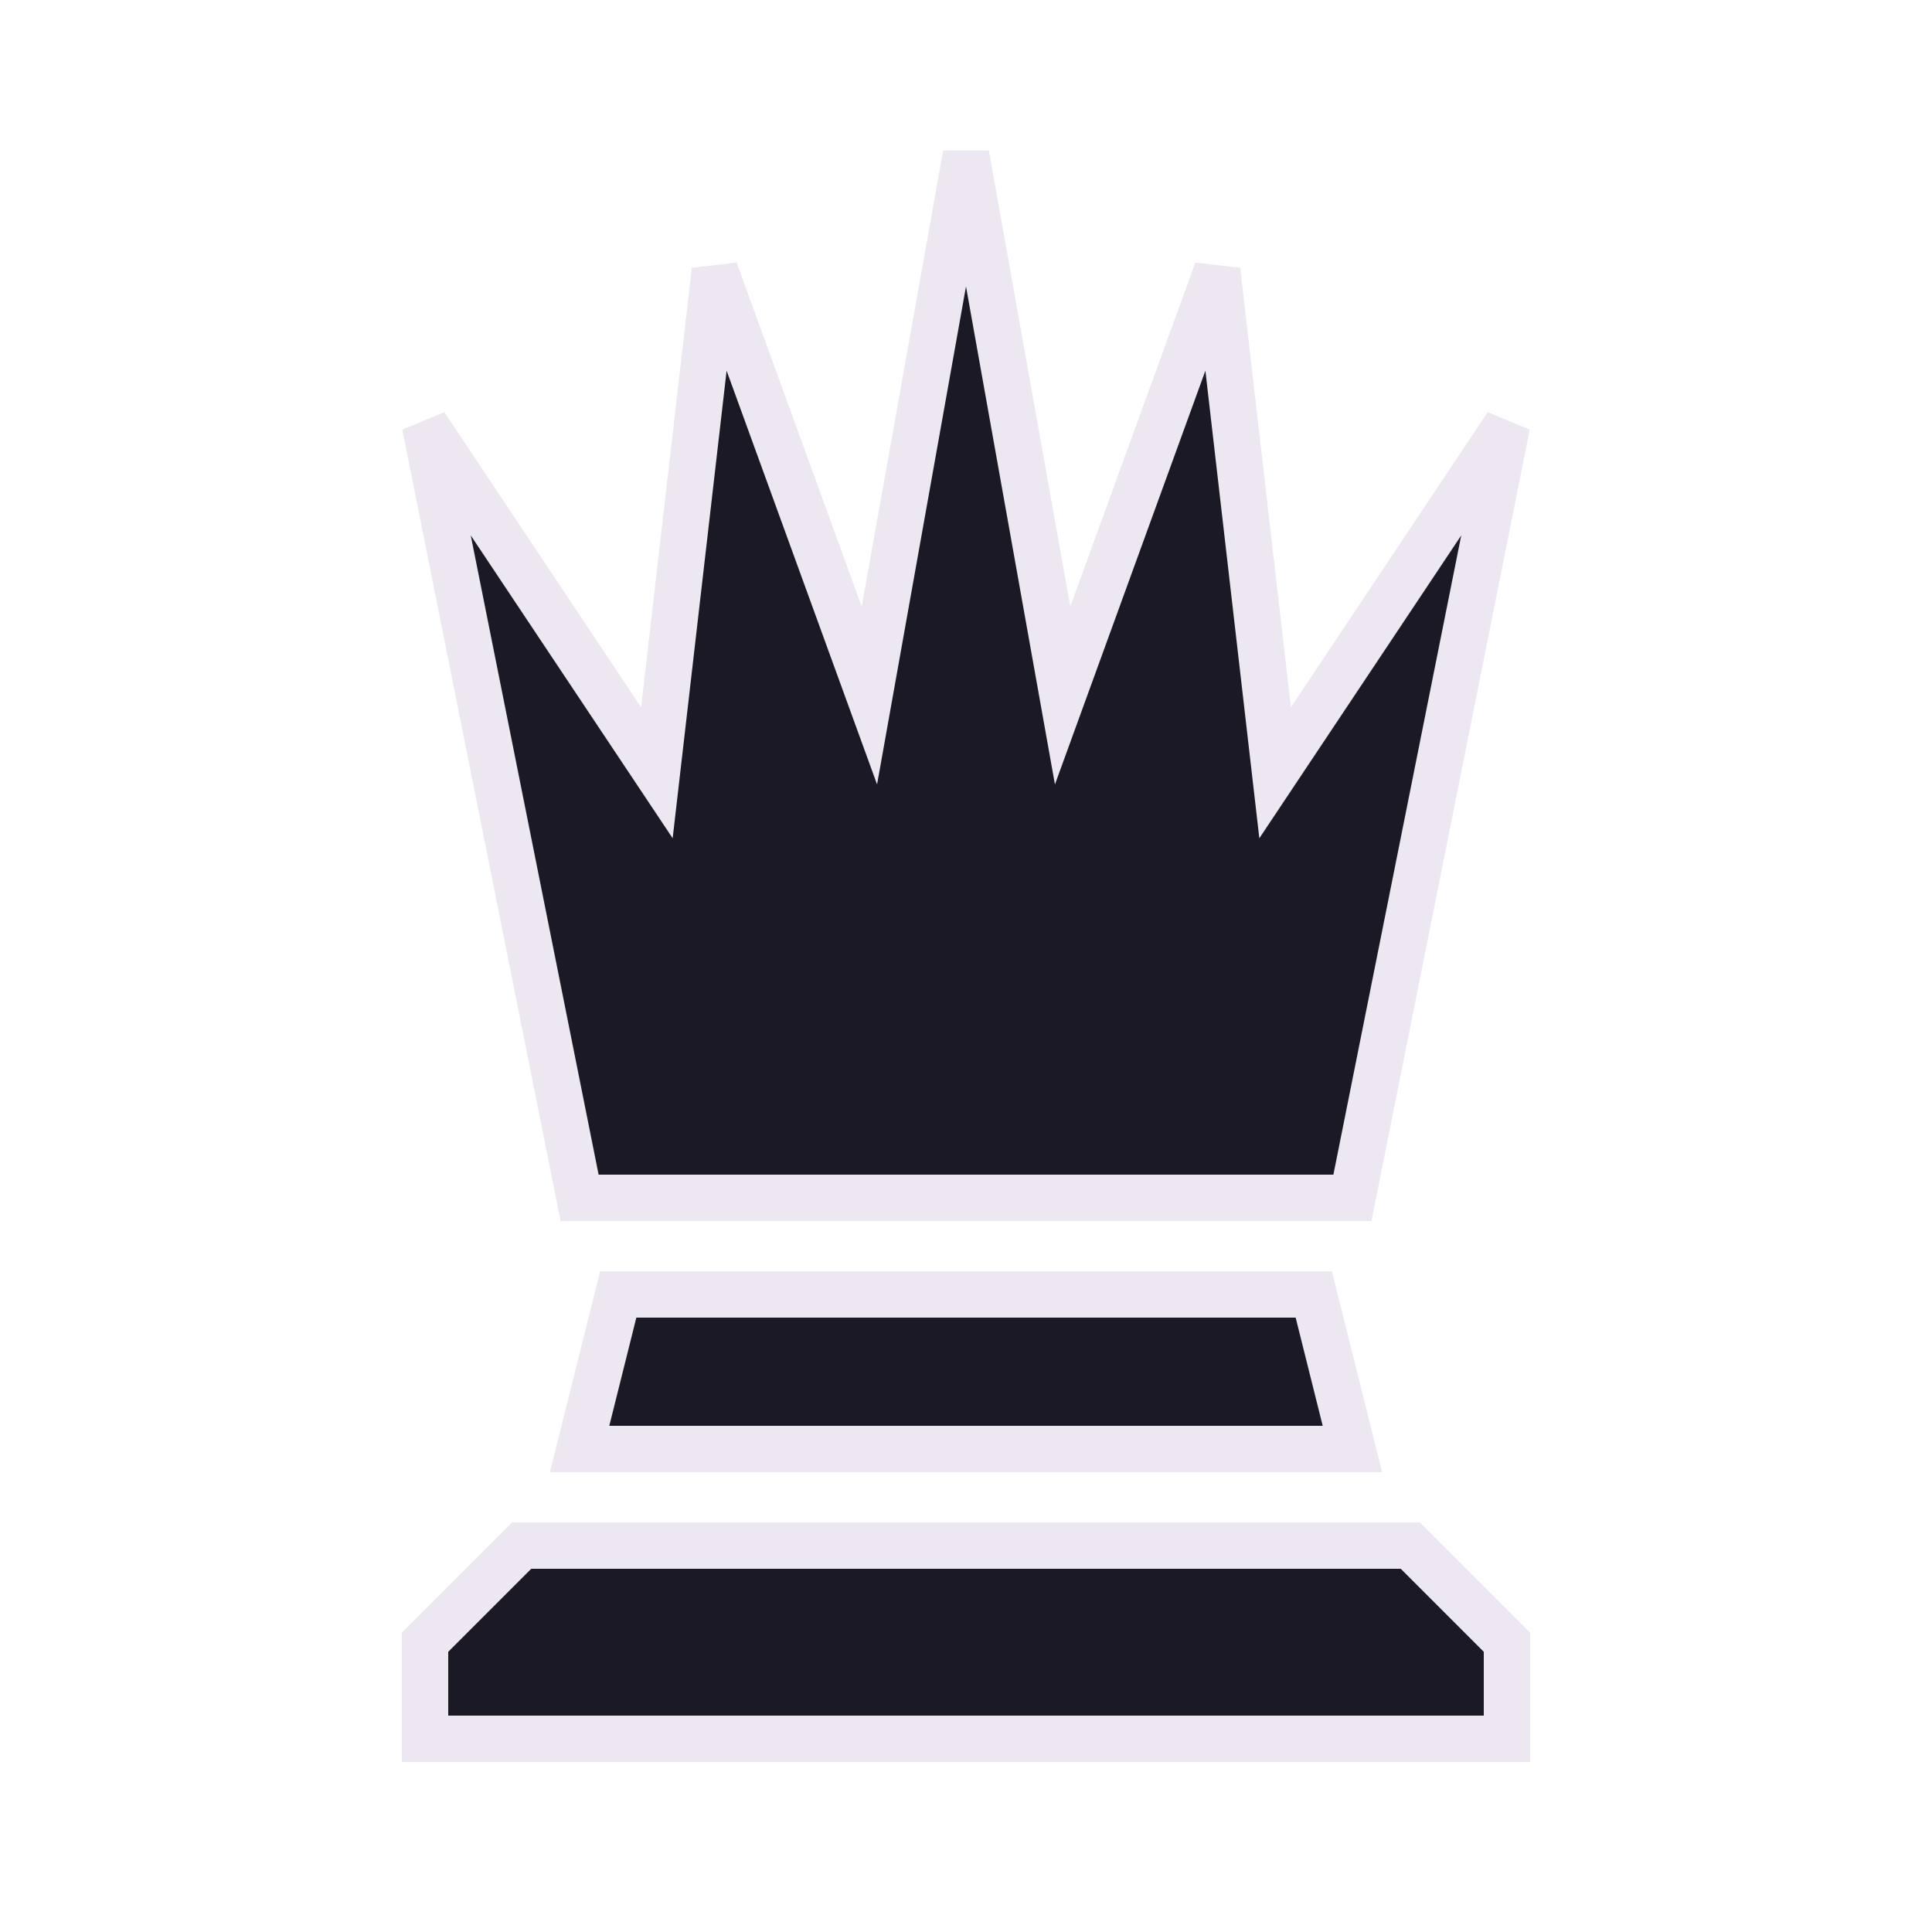
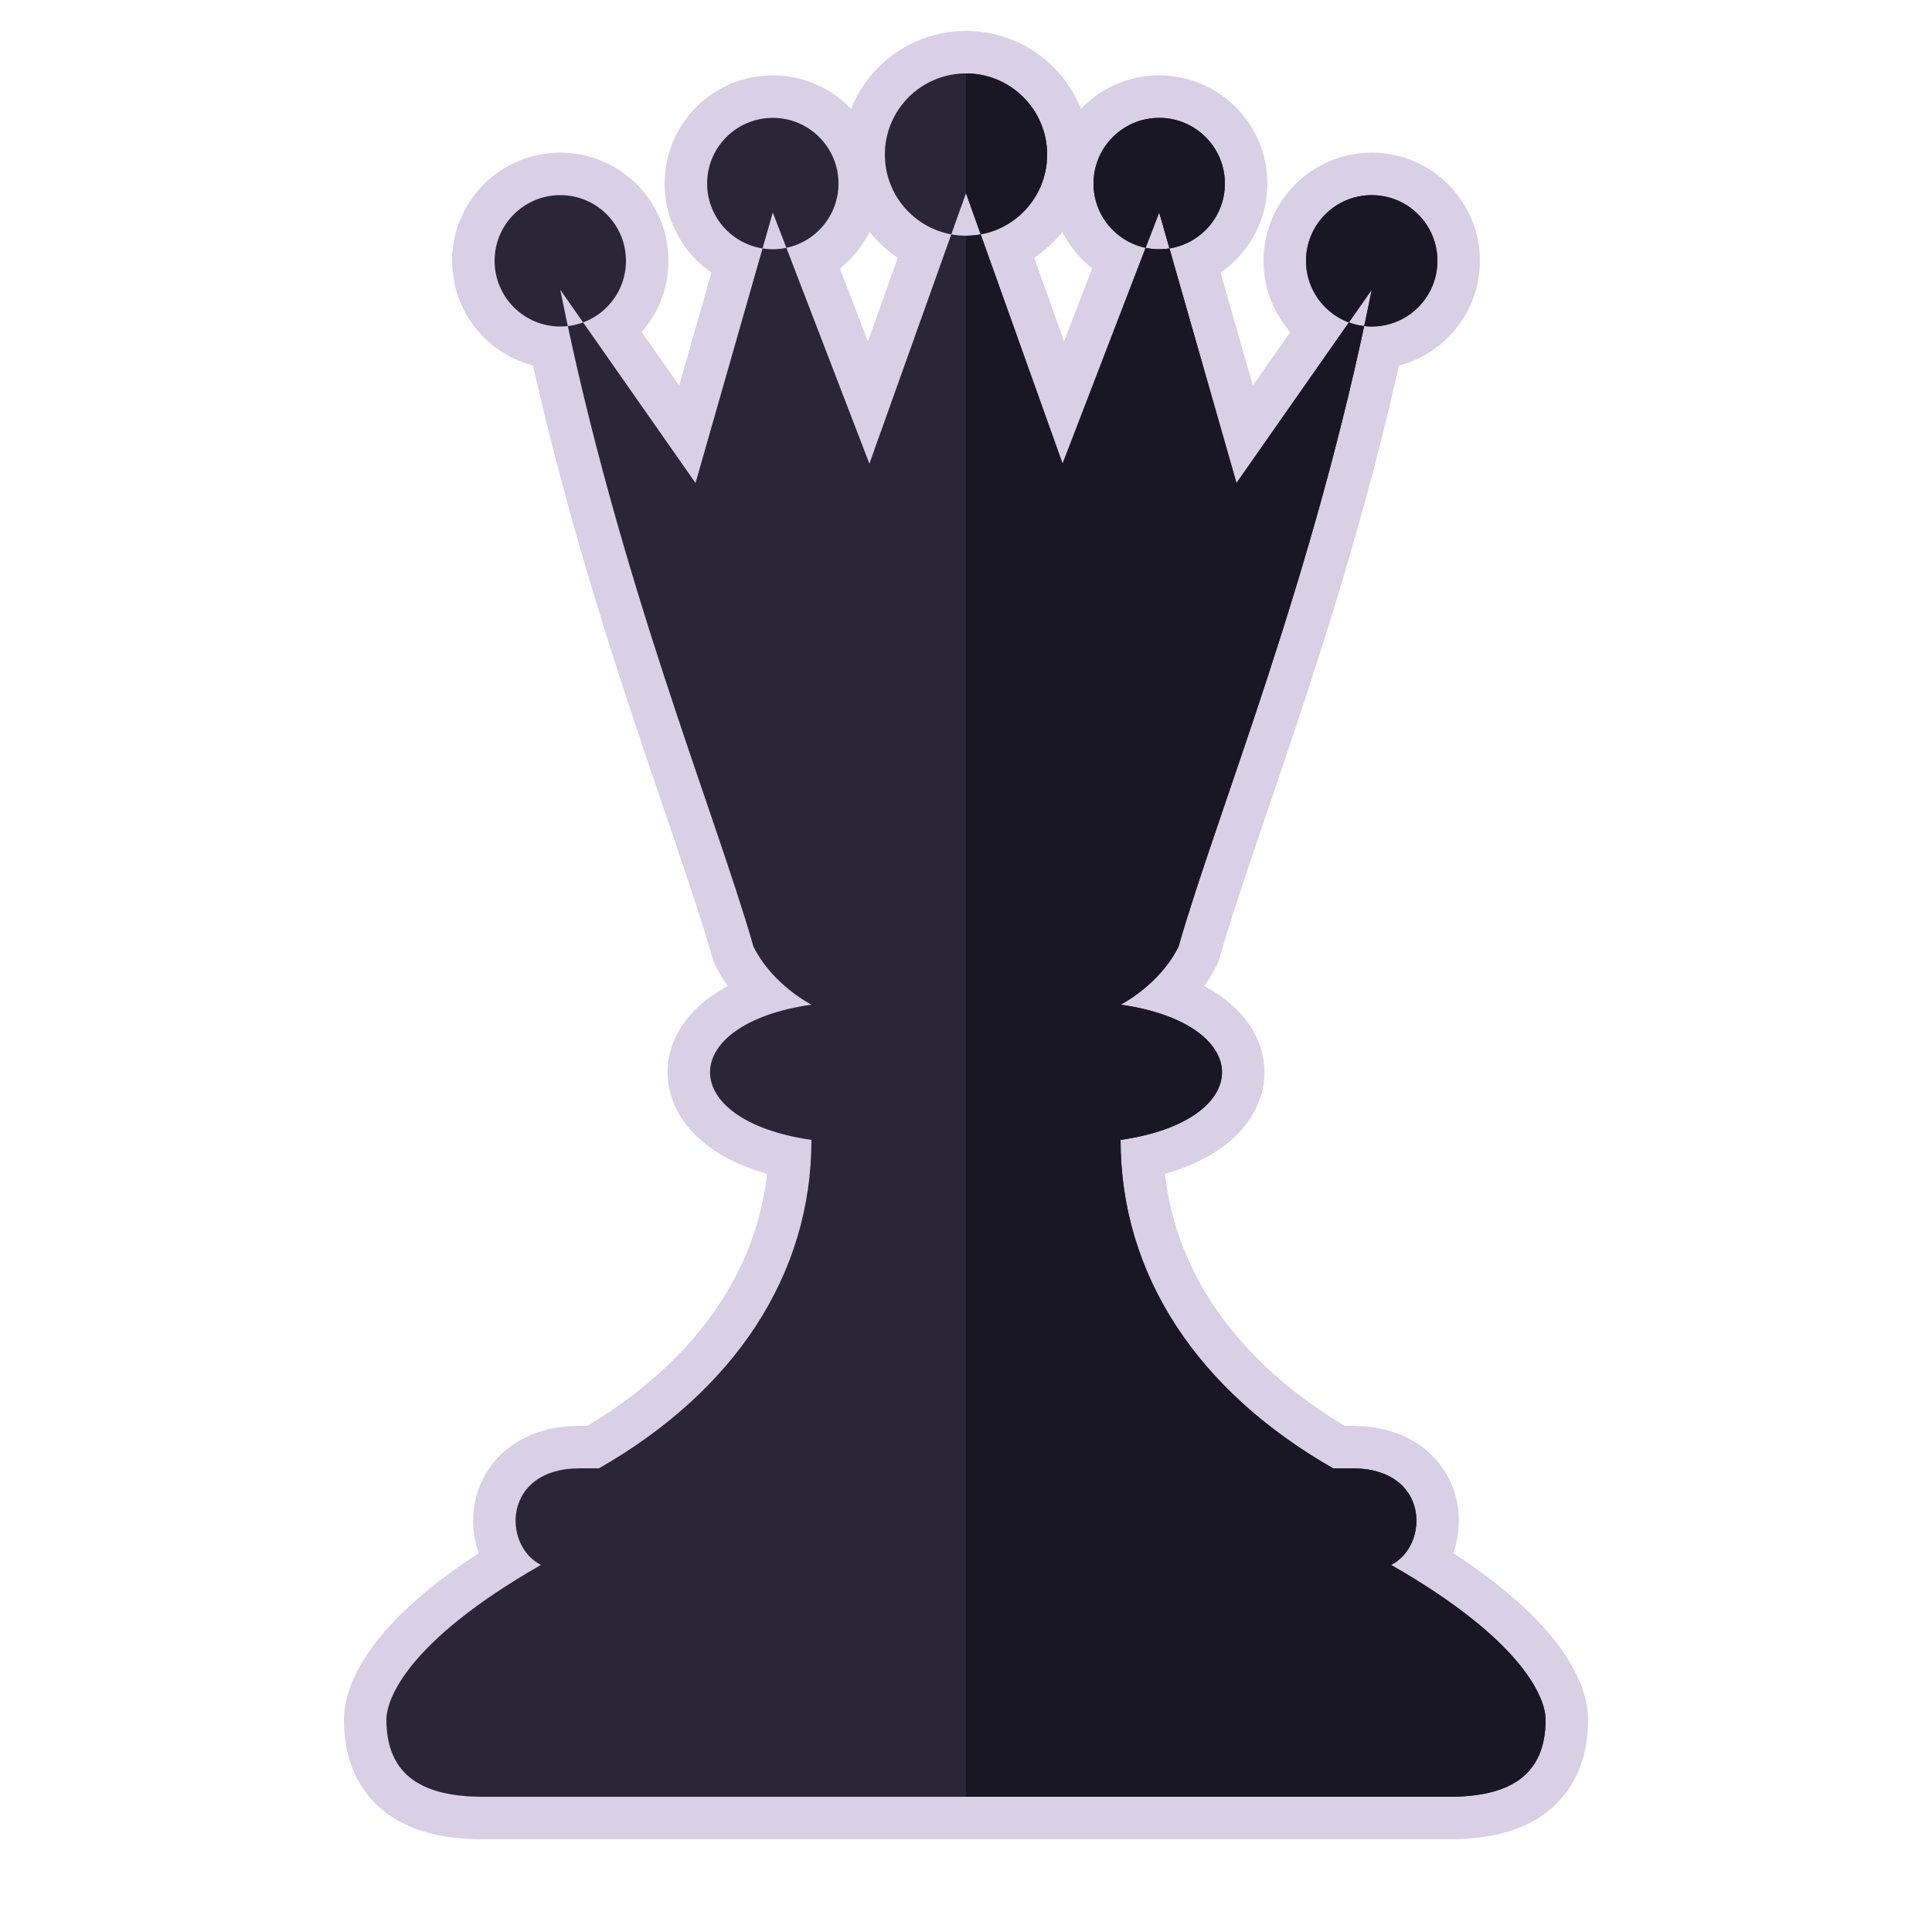
<svg xmlns="http://www.w3.org/2000/svg" viewBox="0 0 100 100">
-   <path d="M22 22L34 40L37 14L45 36L50 8L55 36L63 14L66 40L78 22L70 62L30 62Z M32 67L68 67L70 75L30 75Z M22 90L78 90L78 85L73 80L27 80L22 85Z" fill="#1b1926" fill-rule="evenodd" stroke="#ece7f1" stroke-width="2.4" stroke-linejoin="miter" />
+   <clipPath id="c">
+     <path d="M50 10L55 24L60 11L64 25L71 15C68 30 63 42 61 49C60 51 58 52 58 52C65 53 65 58 58 59C58 66 62 72 69 76L70 76C74 76 74 80 72 81C79 85 80 88 80 89C80 92 78 93 75 93L50 93L25 93C22 93 20 92 20 89C20 88 21 85 28 81C26 80 26 76 30 76L31 76C38 72 42 66 42 59C35 58 35 53 42 52C42 52 40 51 39 49C37 42 32 30 29 15L36 25L40 11L45 24L50 10ZM45.8 8a4.2 4.2 0 1 0 8.4 0a4.2 4.2 0 1 0 -8.4 0ZM56.6 9.5a3.4 3.4 0 1 0 6.8 0a3.4 3.4 0 1 0 -6.8 0ZM36.6 9.5a3.4 3.4 0 1 0 6.8 0a3.4 3.4 0 1 0 -6.8 0ZM67.6 13.5a3.4 3.4 0 1 0 6.8 0a3.4 3.4 0 1 0 -6.8 0ZM25.6 13.5a3.4 3.4 0 1 0 6.8 0a3.4 3.4 0 1 0 -6.8 0Z" />
+   </clipPath>
+   <path d="M50 10L55 24L60 11L64 25L71 15C68 30 63 42 61 49C60 51 58 52 58 52C65 53 65 58 58 59C58 66 62 72 69 76L70 76C74 76 74 80 72 81C79 85 80 88 80 89C80 92 78 93 75 93L50 93L25 93C22 93 20 92 20 89C20 88 21 85 28 81C26 80 26 76 30 76L31 76C38 72 42 66 42 59C35 58 35 53 42 52C42 52 40 51 39 49C37 42 32 30 29 15L36 25L40 11L45 24L50 10ZM45.8 8a4.2 4.2 0 1 0 8.4 0a4.2 4.2 0 1 0 -8.4 0ZM56.6 9.5a3.4 3.4 0 1 0 6.8 0a3.4 3.4 0 1 0 -6.8 0ZM36.6 9.5a3.4 3.4 0 1 0 6.8 0a3.4 3.4 0 1 0 -6.8 0ZM67.6 13.5a3.4 3.4 0 1 0 6.8 0a3.4 3.4 0 1 0 -6.8 0ZM25.6 13.5a3.4 3.4 0 1 0 6.8 0a3.4 3.4 0 1 0 -6.8 0Z" stroke="#d9d0e6" stroke-width="4.4" stroke-linejoin="round" />
+   <path d="M50 10L55 24L60 11L64 25L71 15C68 30 63 42 61 49C60 51 58 52 58 52C65 53 65 58 58 59C58 66 62 72 69 76L70 76C74 76 74 80 72 81C79 85 80 88 80 89C80 92 78 93 75 93L50 93L25 93C22 93 20 92 20 89C20 88 21 85 28 81C26 80 26 76 30 76L31 76C38 72 42 66 42 59C35 58 35 53 42 52C42 52 40 51 39 49C37 42 32 30 29 15L36 25L40 11L45 24L50 10ZM45.8 8a4.2 4.2 0 1 0 8.4 0a4.2 4.2 0 1 0 -8.4 0ZM56.6 9.5a3.4 3.4 0 1 0 6.8 0a3.4 3.4 0 1 0 -6.8 0ZM36.6 9.5a3.4 3.4 0 1 0 6.8 0a3.4 3.4 0 1 0 -6.8 0ZM67.6 13.5a3.4 3.4 0 1 0 6.8 0a3.4 3.4 0 1 0 -6.8 0ZM25.6 13.5a3.4 3.4 0 1 0 6.8 0a3.4 3.4 0 1 0 -6.8 0Z" fill="#2a2638" />
+   <rect x="50" width="50" height="100" fill="#1a1724" clip-path="url(#c)" />
</svg>
